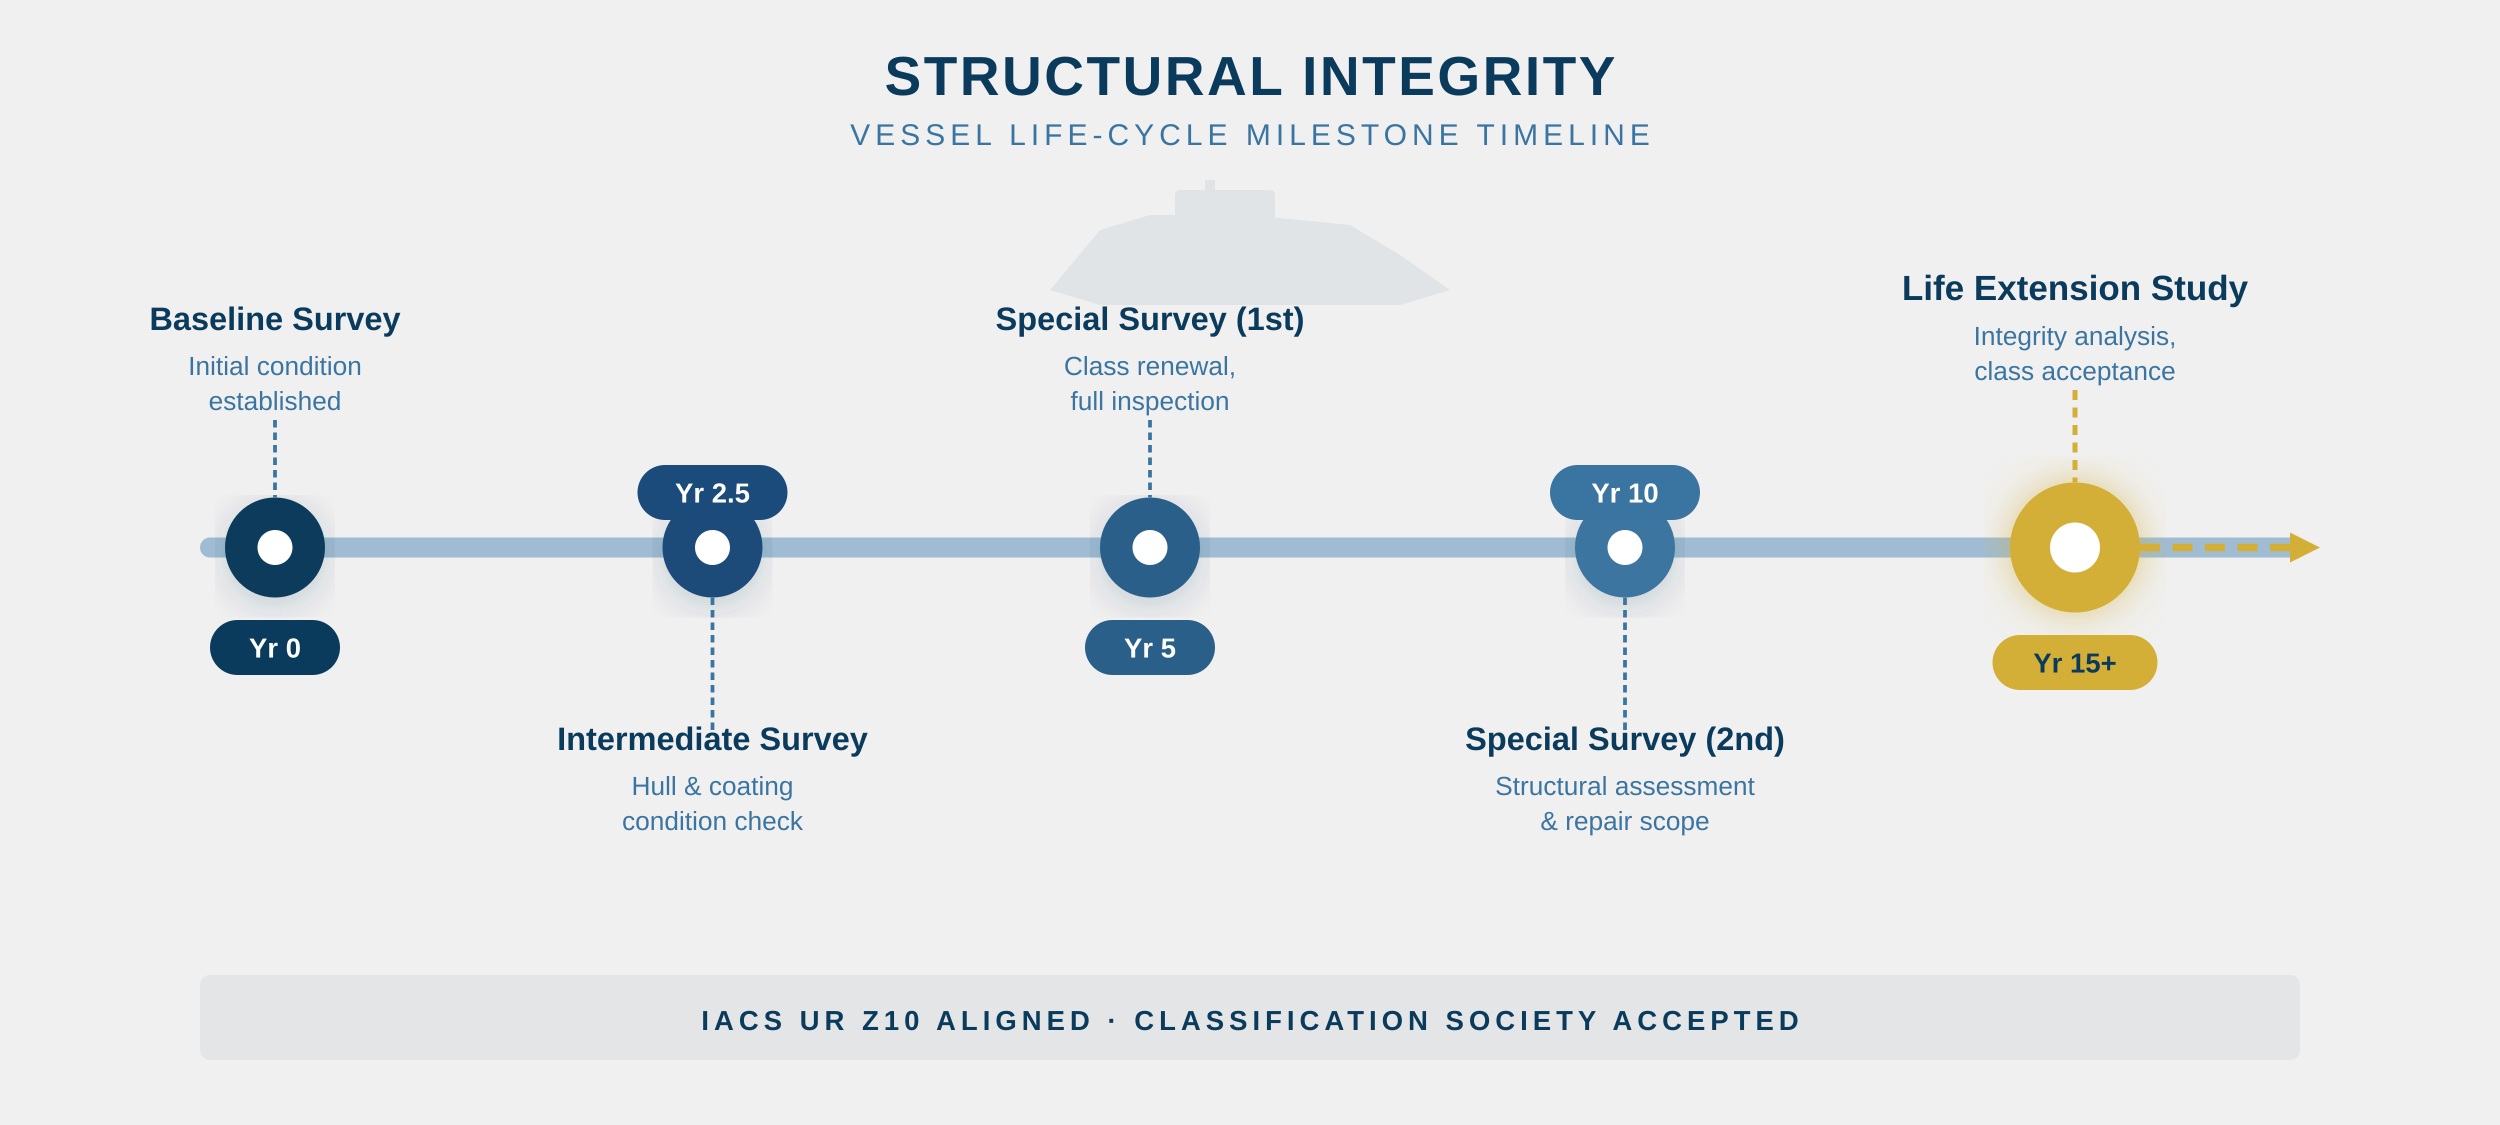
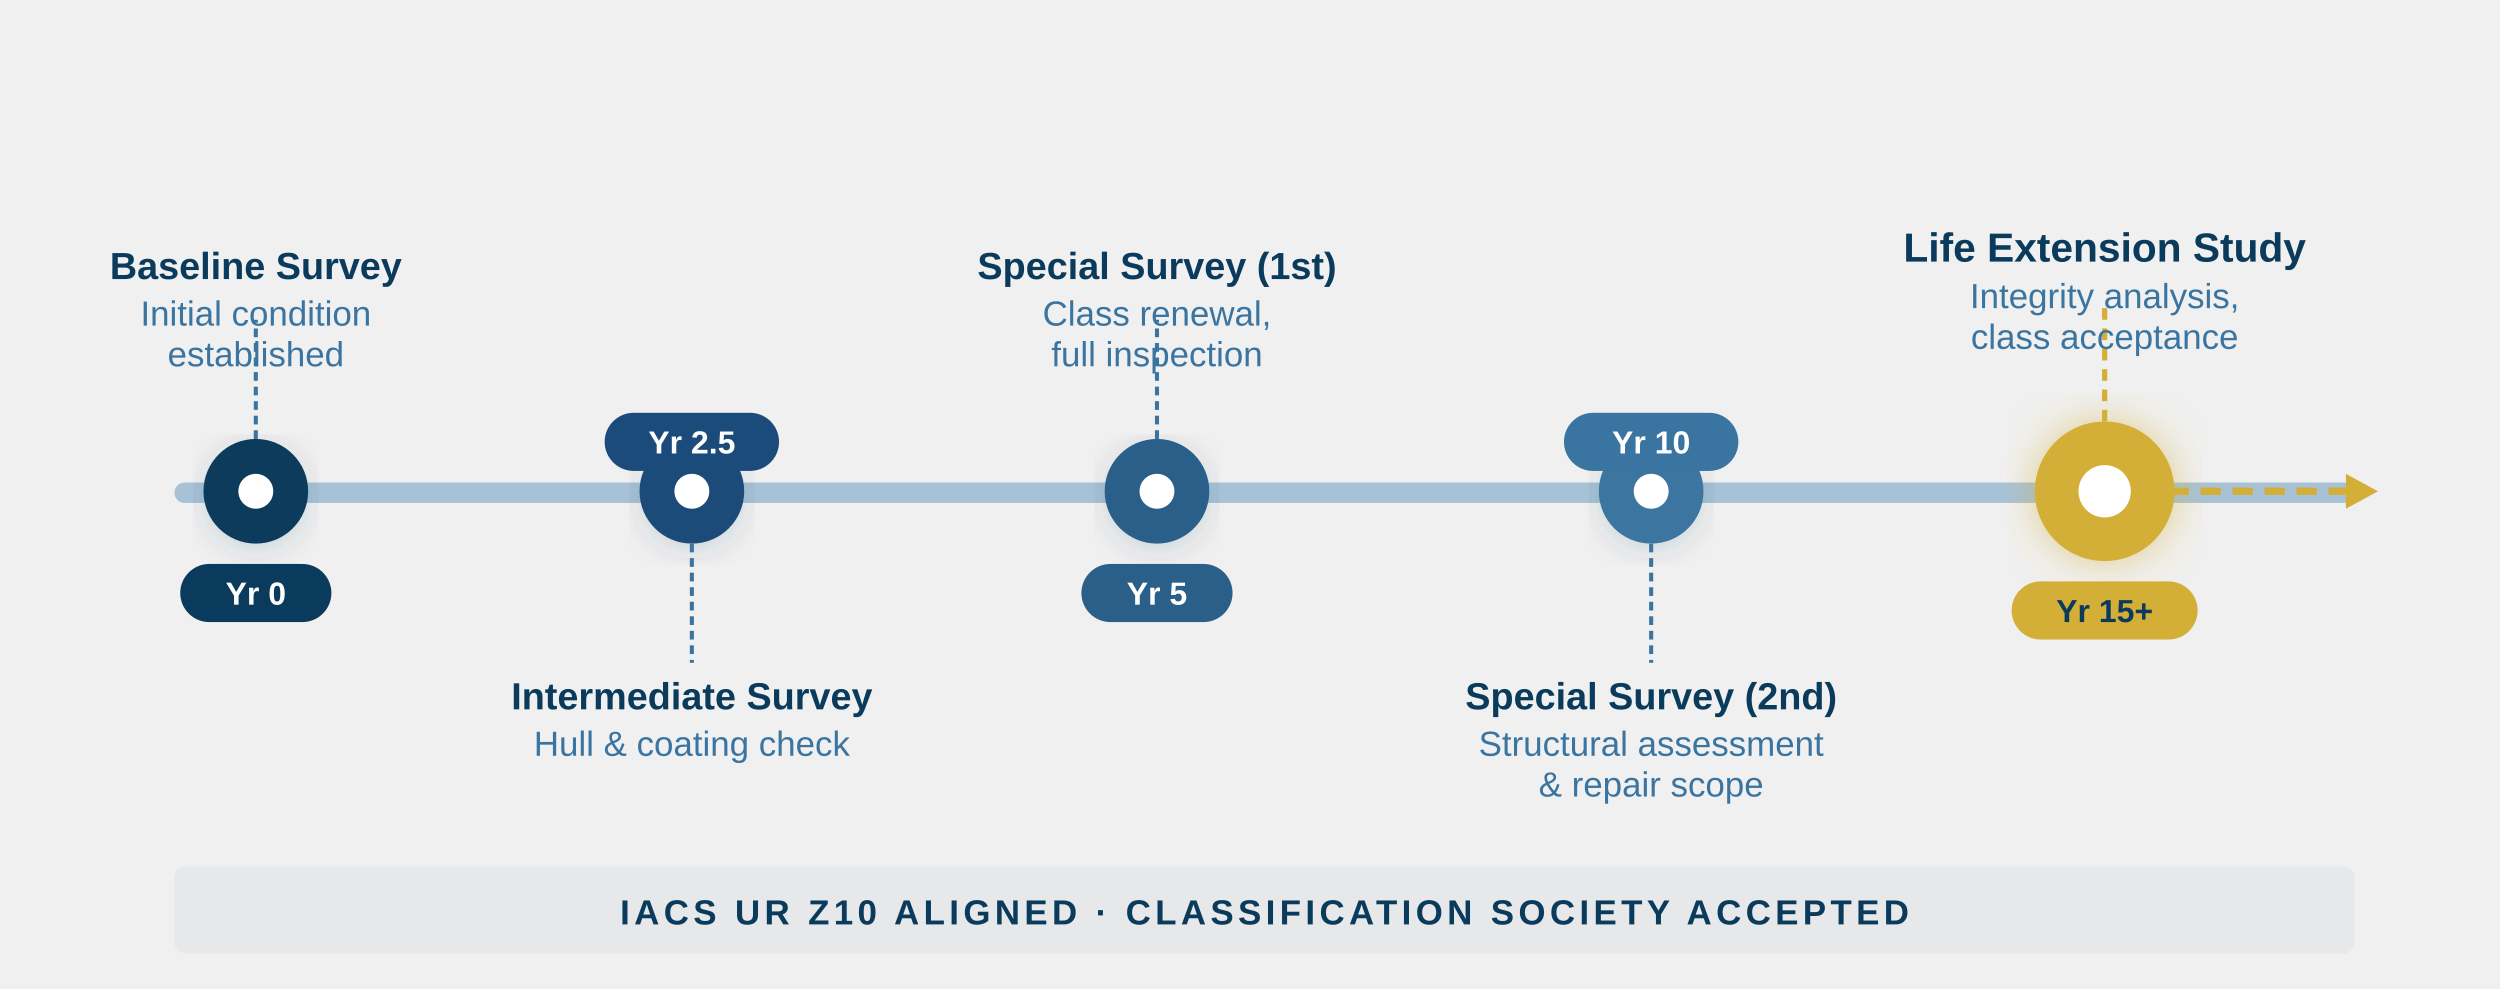
- <svg xmlns="http://www.w3.org/2000/svg" viewBox="0 0 1000 450" width="1000" height="450">
+ <svg xmlns="http://www.w3.org/2000/svg" viewBox="0 0 860 340" width="860" height="340">
  <defs>
-     <filter id="sh3" x="-10%" y="-10%" width="120%" height="130%">
-       <feDropShadow dx="0" dy="3" stdDeviation="7" flood-color="rgba(11,59,92,0.20)" />
+     <filter id="s" x="-10%" y="-10%" width="120%" height="130%">
+       <feDropShadow dx="0" dy="2" stdDeviation="5" flood-color="rgba(11,59,92,0.16)" />
    </filter>
-     <filter id="glow" x="-20%" y="-20%" width="140%" height="140%">
-       <feDropShadow dx="0" dy="0" stdDeviation="8" flood-color="#D4AF37" flood-opacity="0.6" />
+     <filter id="g" x="-20%" y="-20%" width="140%" height="140%">
+       <feDropShadow dx="0" dy="0" stdDeviation="7" flood-color="#D4AF37" flood-opacity="0.55" />
    </filter>
  </defs>
-   <text x="500" y="38" text-anchor="middle" font-family="Arial,Helvetica,sans-serif" font-size="22" font-weight="700" fill="#0B3B5C" letter-spacing="1">
-     STRUCTURAL INTEGRITY
-   </text>
-   <text x="500" y="58" text-anchor="middle" font-family="Arial,Helvetica,sans-serif" font-size="12" fill="#3A74A0" letter-spacing="2">VESSEL LIFE-CYCLE MILESTONE TIMELINE</text>
-   <g transform="translate(420,72)" fill="#0B3B5C" opacity="0.07">
-     <path d="M0,44 L20,20 L40,14 L80,14 L120,18 L140,30 L160,44              L140,50 L20,50 Z" />
-     <rect x="50" y="4" width="40" height="14" rx="2" />
-     <rect x="62" y="0" width="4" height="8" />
-   </g>
-   <rect x="80" y="215" width="840" height="8" rx="4" fill="#E2ECF3" />
-   <rect x="80" y="215" width="840" height="8" rx="4" fill="#3A74A0" opacity="0.4" />
-   <line x1="830" y1="219" x2="920" y2="219" stroke="#D4AF37" stroke-width="3" stroke-dasharray="8,5" />
-   <polygon points="928,219 916,213 916,225" fill="#D4AF37" />
-   <circle cx="110" cy="219" r="20" fill="#0B3B5C" filter="url(#sh3)" />
-   <circle cx="110" cy="219" r="7" fill="white" />
-   <text x="110" y="132" text-anchor="middle" font-family="Arial,Helvetica,sans-serif" font-size="13" font-weight="700" fill="#0B3B5C">Baseline Survey</text>
-   <text x="110" y="150" text-anchor="middle" font-family="Arial,Helvetica,sans-serif" font-size="10.5" fill="#3A74A0">Initial condition</text>
-   <text x="110" y="164" text-anchor="middle" font-family="Arial,Helvetica,sans-serif" font-size="10.5" fill="#3A74A0">established</text>
-   <line x1="110" y1="168" x2="110" y2="199" stroke="#3A74A0" stroke-width="1.5" stroke-dasharray="3,2" />
-   <rect x="84" y="248" width="52" height="22" rx="11" fill="#0B3B5C" />
-   <text x="110" y="263" text-anchor="middle" font-family="Arial,Helvetica,sans-serif" font-size="11" font-weight="700" fill="white">Yr 0</text>
-   <circle cx="285" cy="219" r="20" fill="#1A4B7A" filter="url(#sh3)" />
-   <circle cx="285" cy="219" r="7" fill="white" />
-   <text x="285" y="300" text-anchor="middle" font-family="Arial,Helvetica,sans-serif" font-size="13" font-weight="700" fill="#0B3B5C">Intermediate Survey</text>
-   <text x="285" y="318" text-anchor="middle" font-family="Arial,Helvetica,sans-serif" font-size="10.5" fill="#3A74A0">Hull &amp; coating</text>
-   <text x="285" y="332" text-anchor="middle" font-family="Arial,Helvetica,sans-serif" font-size="10.5" fill="#3A74A0">condition check</text>
-   <line x1="285" y1="239" x2="285" y2="292" stroke="#3A74A0" stroke-width="1.5" stroke-dasharray="3,2" />
-   <rect x="255" y="186" width="60" height="22" rx="11" fill="#1A4B7A" />
-   <text x="285" y="201" text-anchor="middle" font-family="Arial,Helvetica,sans-serif" font-size="11" font-weight="700" fill="white">Yr 2.5</text>
-   <circle cx="460" cy="219" r="20" fill="#2A5F8A" filter="url(#sh3)" />
-   <circle cx="460" cy="219" r="7" fill="white" />
-   <text x="460" y="132" text-anchor="middle" font-family="Arial,Helvetica,sans-serif" font-size="13" font-weight="700" fill="#0B3B5C">Special Survey (1st)</text>
-   <text x="460" y="150" text-anchor="middle" font-family="Arial,Helvetica,sans-serif" font-size="10.5" fill="#3A74A0">Class renewal,</text>
-   <text x="460" y="164" text-anchor="middle" font-family="Arial,Helvetica,sans-serif" font-size="10.5" fill="#3A74A0">full inspection</text>
-   <line x1="460" y1="168" x2="460" y2="199" stroke="#3A74A0" stroke-width="1.5" stroke-dasharray="3,2" />
-   <rect x="434" y="248" width="52" height="22" rx="11" fill="#2A5F8A" />
-   <text x="460" y="263" text-anchor="middle" font-family="Arial,Helvetica,sans-serif" font-size="11" font-weight="700" fill="white">Yr 5</text>
-   <circle cx="650" cy="219" r="20" fill="#3A74A0" filter="url(#sh3)" />
-   <circle cx="650" cy="219" r="7" fill="white" />
-   <text x="650" y="300" text-anchor="middle" font-family="Arial,Helvetica,sans-serif" font-size="13" font-weight="700" fill="#0B3B5C">Special Survey (2nd)</text>
-   <text x="650" y="318" text-anchor="middle" font-family="Arial,Helvetica,sans-serif" font-size="10.5" fill="#3A74A0">Structural assessment</text>
-   <text x="650" y="332" text-anchor="middle" font-family="Arial,Helvetica,sans-serif" font-size="10.5" fill="#3A74A0">&amp; repair scope</text>
-   <line x1="650" y1="239" x2="650" y2="292" stroke="#3A74A0" stroke-width="1.5" stroke-dasharray="3,2" />
-   <rect x="620" y="186" width="60" height="22" rx="11" fill="#3A74A0" />
-   <text x="650" y="201" text-anchor="middle" font-family="Arial,Helvetica,sans-serif" font-size="11" font-weight="700" fill="white">Yr 10</text>
-   <circle cx="830" cy="219" r="26" fill="#D4AF37" filter="url(#glow)" />
-   <circle cx="830" cy="219" r="10" fill="white" />
-   <text x="830" y="120" text-anchor="middle" font-family="Arial,Helvetica,sans-serif" font-size="14" font-weight="700" fill="#0B3B5C">Life Extension Study</text>
-   <text x="830" y="138" text-anchor="middle" font-family="Arial,Helvetica,sans-serif" font-size="10.5" fill="#3A74A0">Integrity analysis,</text>
-   <text x="830" y="152" text-anchor="middle" font-family="Arial,Helvetica,sans-serif" font-size="10.5" fill="#3A74A0">class acceptance</text>
-   <line x1="830" y1="156" x2="830" y2="193" stroke="#D4AF37" stroke-width="2" stroke-dasharray="4,3" />
-   <rect x="797" y="254" width="66" height="22" rx="11" fill="#D4AF37" />
-   <text x="830" y="269" text-anchor="middle" font-family="Arial,Helvetica,sans-serif" font-size="11" font-weight="700" fill="#0B3B5C">Yr 15+</text>
-   <rect x="80" y="390" width="840" height="34" rx="4" fill="#0B3B5C" opacity="0.06" />
-   <text x="500" y="412" text-anchor="middle" font-family="Arial,Helvetica,sans-serif" font-size="11" font-weight="600" fill="#0B3B5C" letter-spacing="2">
-     IACS UR Z10 ALIGNED · CLASSIFICATION SOCIETY ACCEPTED
-   </text>
+   <rect x="60" y="166" width="750" height="7" rx="3.5" fill="#E2ECF3" />
+   <rect x="60" y="166" width="750" height="7" rx="3.5" fill="#3A74A0" opacity="0.35" />
+   <line x1="724" y1="169" x2="810" y2="169" stroke="#D4AF37" stroke-width="2.5" stroke-dasharray="7,4" />
+   <polygon points="818,169 807,163 807,175" fill="#D4AF37" />
+   <circle cx="88" cy="169" r="18" fill="#0B3B5C" filter="url(#s)" />
+   <circle cx="88" cy="169" r="6" fill="white" />
+   <line x1="88" y1="151" x2="88" y2="110" stroke="#3A74A0" stroke-width="1.4" stroke-dasharray="3,2" />
+   <text x="88" y="96" text-anchor="middle" font-family="Arial,Helvetica,sans-serif" font-size="13" font-weight="700" fill="#0B3B5C">Baseline Survey</text>
+   <text x="88" y="112" text-anchor="middle" font-family="Arial,Helvetica,sans-serif" font-size="12" fill="#3A74A0">Initial condition</text>
+   <text x="88" y="126" text-anchor="middle" font-family="Arial,Helvetica,sans-serif" font-size="12" fill="#3A74A0">established</text>
+   <rect x="62" y="194" width="52" height="20" rx="10" fill="#0B3B5C" />
+   <text x="88" y="208" text-anchor="middle" font-family="Arial,Helvetica,sans-serif" font-size="11" font-weight="700" fill="white">Yr 0</text>
+   <circle cx="238" cy="169" r="18" fill="#1A4B7A" filter="url(#s)" />
+   <circle cx="238" cy="169" r="6" fill="white" />
+   <line x1="238" y1="187" x2="238" y2="228" stroke="#3A74A0" stroke-width="1.4" stroke-dasharray="3,2" />
+   <text x="238" y="244" text-anchor="middle" font-family="Arial,Helvetica,sans-serif" font-size="13" font-weight="700" fill="#0B3B5C">Intermediate Survey</text>
+   <text x="238" y="260" text-anchor="middle" font-family="Arial,Helvetica,sans-serif" font-size="12" fill="#3A74A0">Hull &amp; coating check</text>
+   <rect x="208" y="142" width="60" height="20" rx="10" fill="#1A4B7A" />
+   <text x="238" y="156" text-anchor="middle" font-family="Arial,Helvetica,sans-serif" font-size="11" font-weight="700" fill="white">Yr 2.5</text>
+   <circle cx="398" cy="169" r="18" fill="#2A5F8A" filter="url(#s)" />
+   <circle cx="398" cy="169" r="6" fill="white" />
+   <line x1="398" y1="151" x2="398" y2="110" stroke="#3A74A0" stroke-width="1.4" stroke-dasharray="3,2" />
+   <text x="398" y="96" text-anchor="middle" font-family="Arial,Helvetica,sans-serif" font-size="13" font-weight="700" fill="#0B3B5C">Special Survey (1st)</text>
+   <text x="398" y="112" text-anchor="middle" font-family="Arial,Helvetica,sans-serif" font-size="12" fill="#3A74A0">Class renewal,</text>
+   <text x="398" y="126" text-anchor="middle" font-family="Arial,Helvetica,sans-serif" font-size="12" fill="#3A74A0">full inspection</text>
+   <rect x="372" y="194" width="52" height="20" rx="10" fill="#2A5F8A" />
+   <text x="398" y="208" text-anchor="middle" font-family="Arial,Helvetica,sans-serif" font-size="11" font-weight="700" fill="white">Yr 5</text>
+   <circle cx="568" cy="169" r="18" fill="#3A74A0" filter="url(#s)" />
+   <circle cx="568" cy="169" r="6" fill="white" />
+   <line x1="568" y1="187" x2="568" y2="228" stroke="#3A74A0" stroke-width="1.4" stroke-dasharray="3,2" />
+   <text x="568" y="244" text-anchor="middle" font-family="Arial,Helvetica,sans-serif" font-size="13" font-weight="700" fill="#0B3B5C">Special Survey (2nd)</text>
+   <text x="568" y="260" text-anchor="middle" font-family="Arial,Helvetica,sans-serif" font-size="12" fill="#3A74A0">Structural assessment</text>
+   <text x="568" y="274" text-anchor="middle" font-family="Arial,Helvetica,sans-serif" font-size="12" fill="#3A74A0">&amp; repair scope</text>
+   <rect x="538" y="142" width="60" height="20" rx="10" fill="#3A74A0" />
+   <text x="568" y="156" text-anchor="middle" font-family="Arial,Helvetica,sans-serif" font-size="11" font-weight="700" fill="white">Yr 10</text>
+   <circle cx="724" cy="169" r="24" fill="#D4AF37" filter="url(#g)" />
+   <circle cx="724" cy="169" r="9" fill="white" />
+   <line x1="724" y1="145" x2="724" y2="104" stroke="#D4AF37" stroke-width="1.8" stroke-dasharray="4,3" />
+   <text x="724" y="90" text-anchor="middle" font-family="Arial,Helvetica,sans-serif" font-size="14" font-weight="700" fill="#0B3B5C">Life Extension Study</text>
+   <text x="724" y="106" text-anchor="middle" font-family="Arial,Helvetica,sans-serif" font-size="12" fill="#3A74A0">Integrity analysis,</text>
+   <text x="724" y="120" text-anchor="middle" font-family="Arial,Helvetica,sans-serif" font-size="12" fill="#3A74A0">class acceptance</text>
+   <rect x="692" y="200" width="64" height="20" rx="10" fill="#D4AF37" />
+   <text x="724" y="214" text-anchor="middle" font-family="Arial,Helvetica,sans-serif" font-size="11" font-weight="700" fill="#0B3B5C">Yr 15+</text>
+   <rect x="60" y="298" width="750" height="30" rx="4" fill="#0B3B5C" opacity="0.05" />
+   <text x="435" y="318" text-anchor="middle" font-family="Arial,Helvetica,sans-serif" font-size="12" font-weight="600" fill="#0B3B5C" letter-spacing="1.5">IACS UR Z10 ALIGNED · CLASSIFICATION SOCIETY ACCEPTED</text>
</svg>
